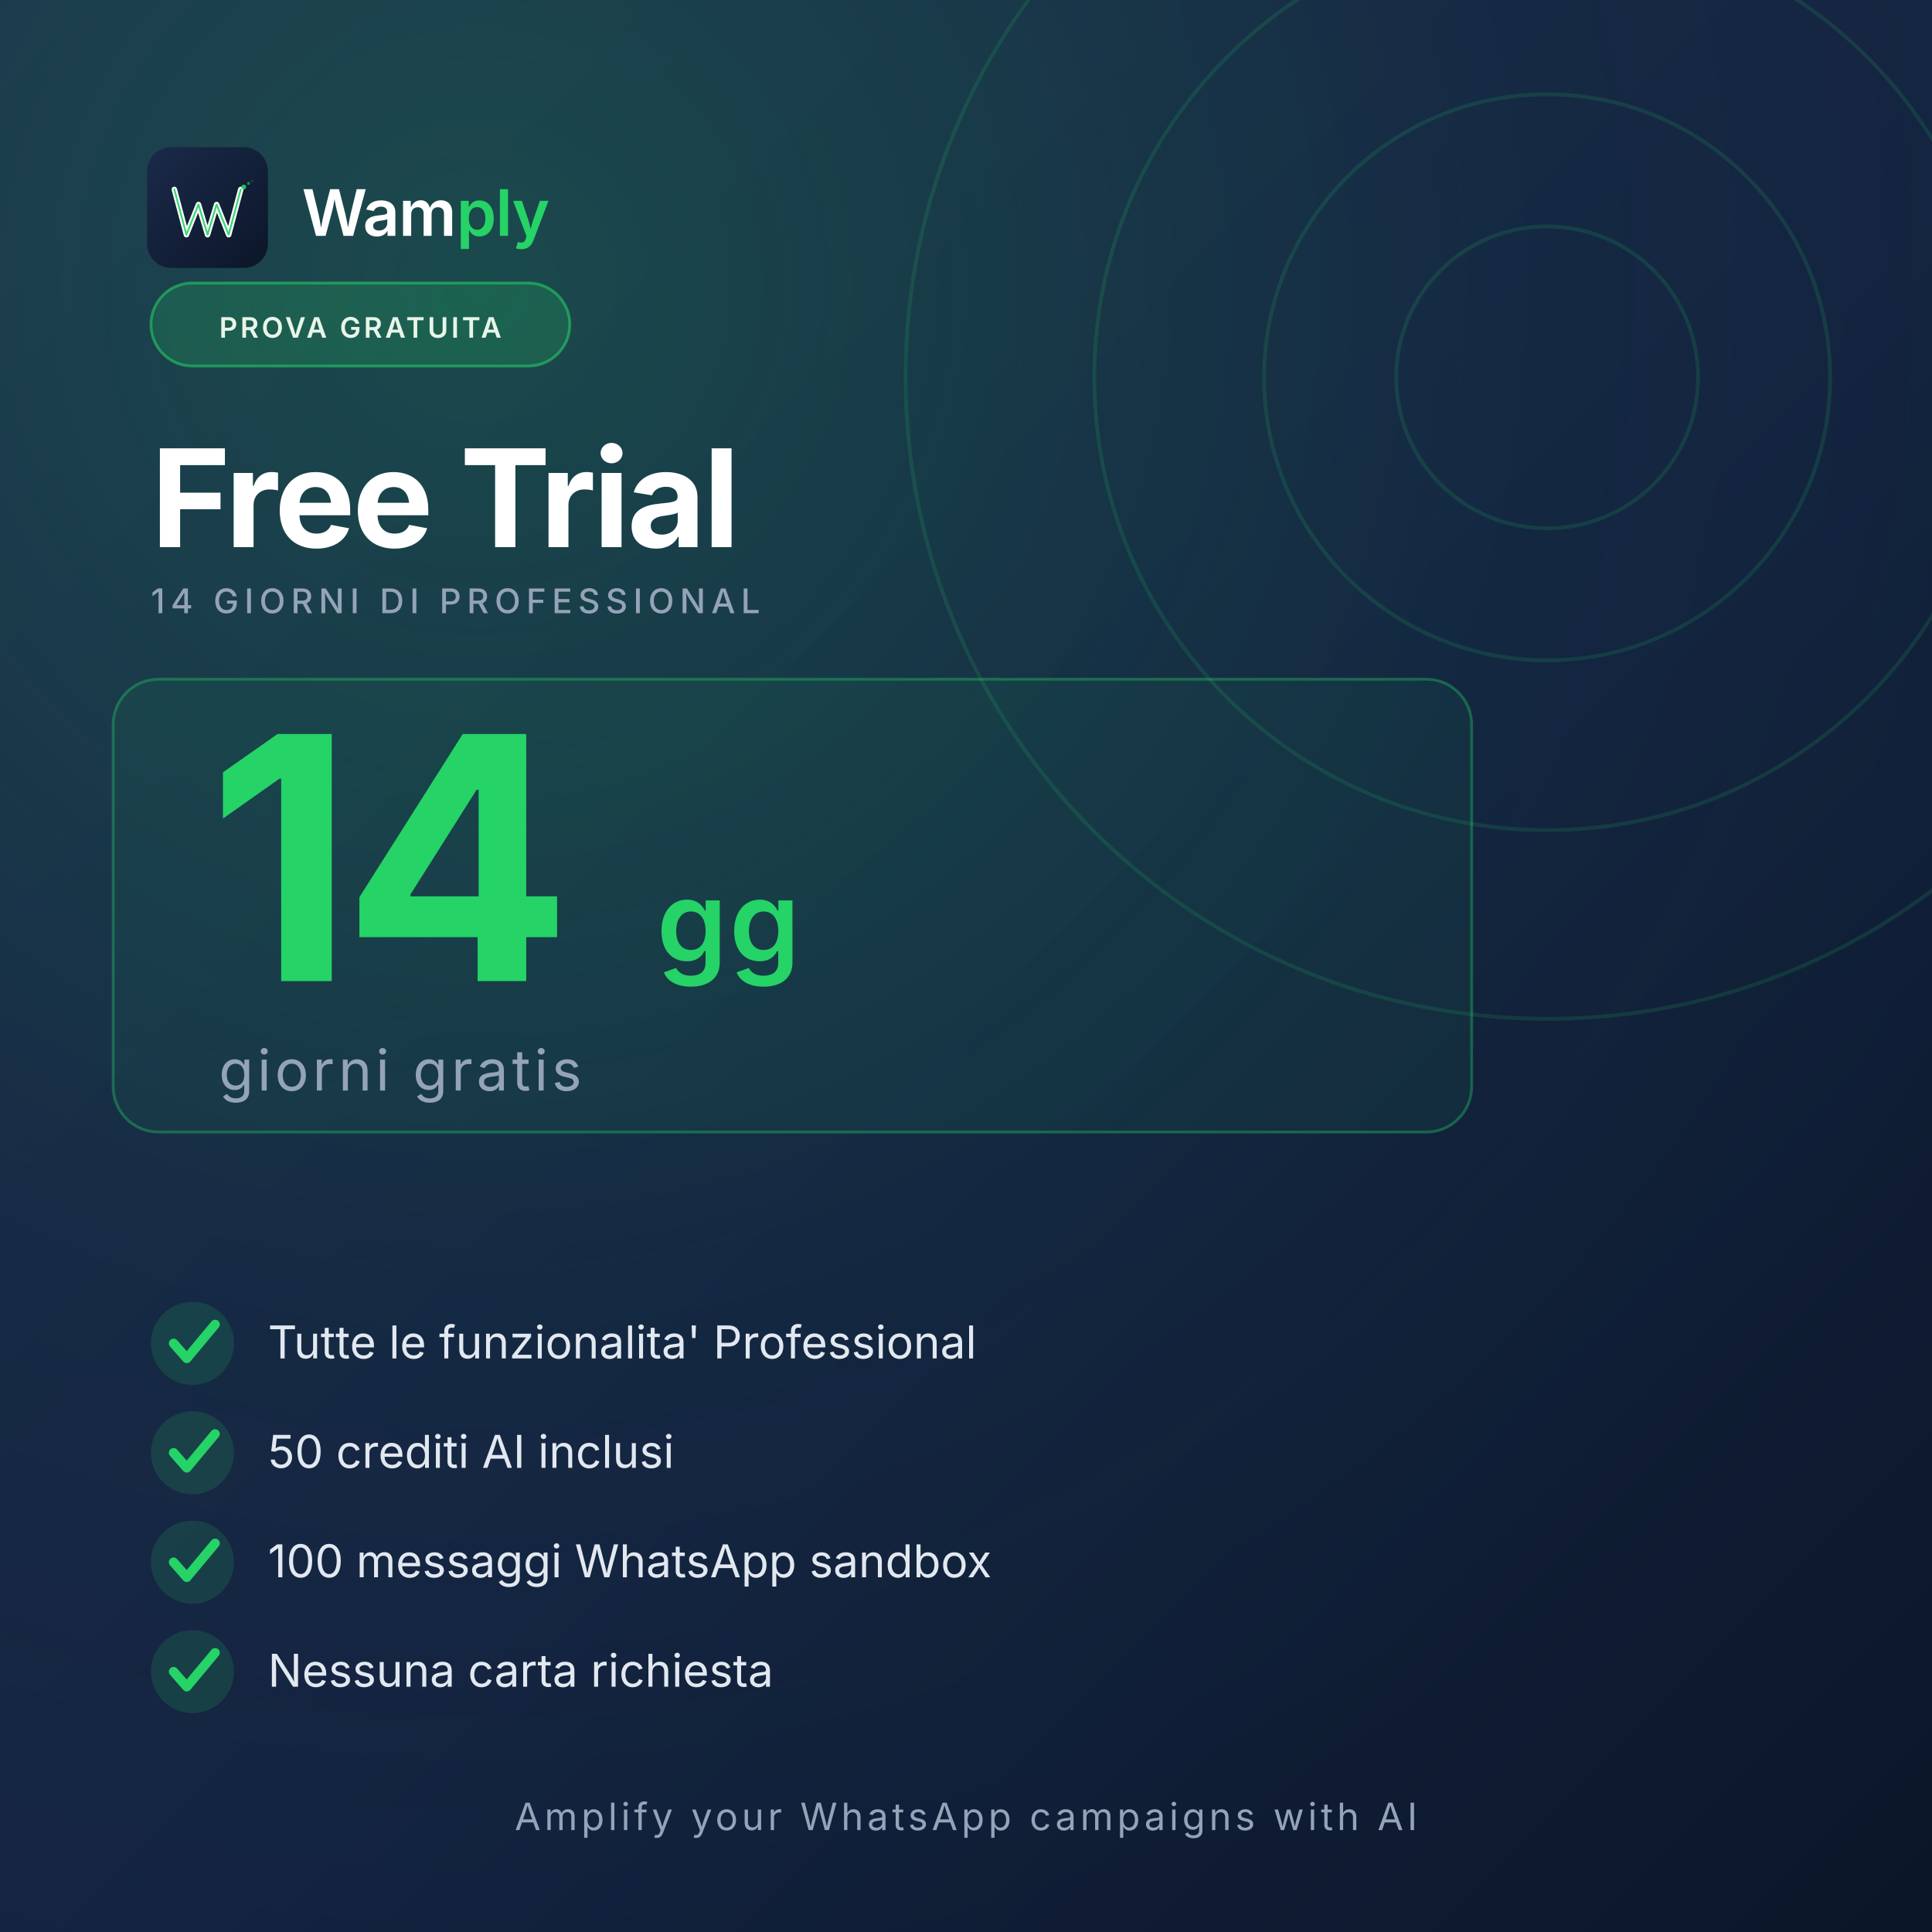
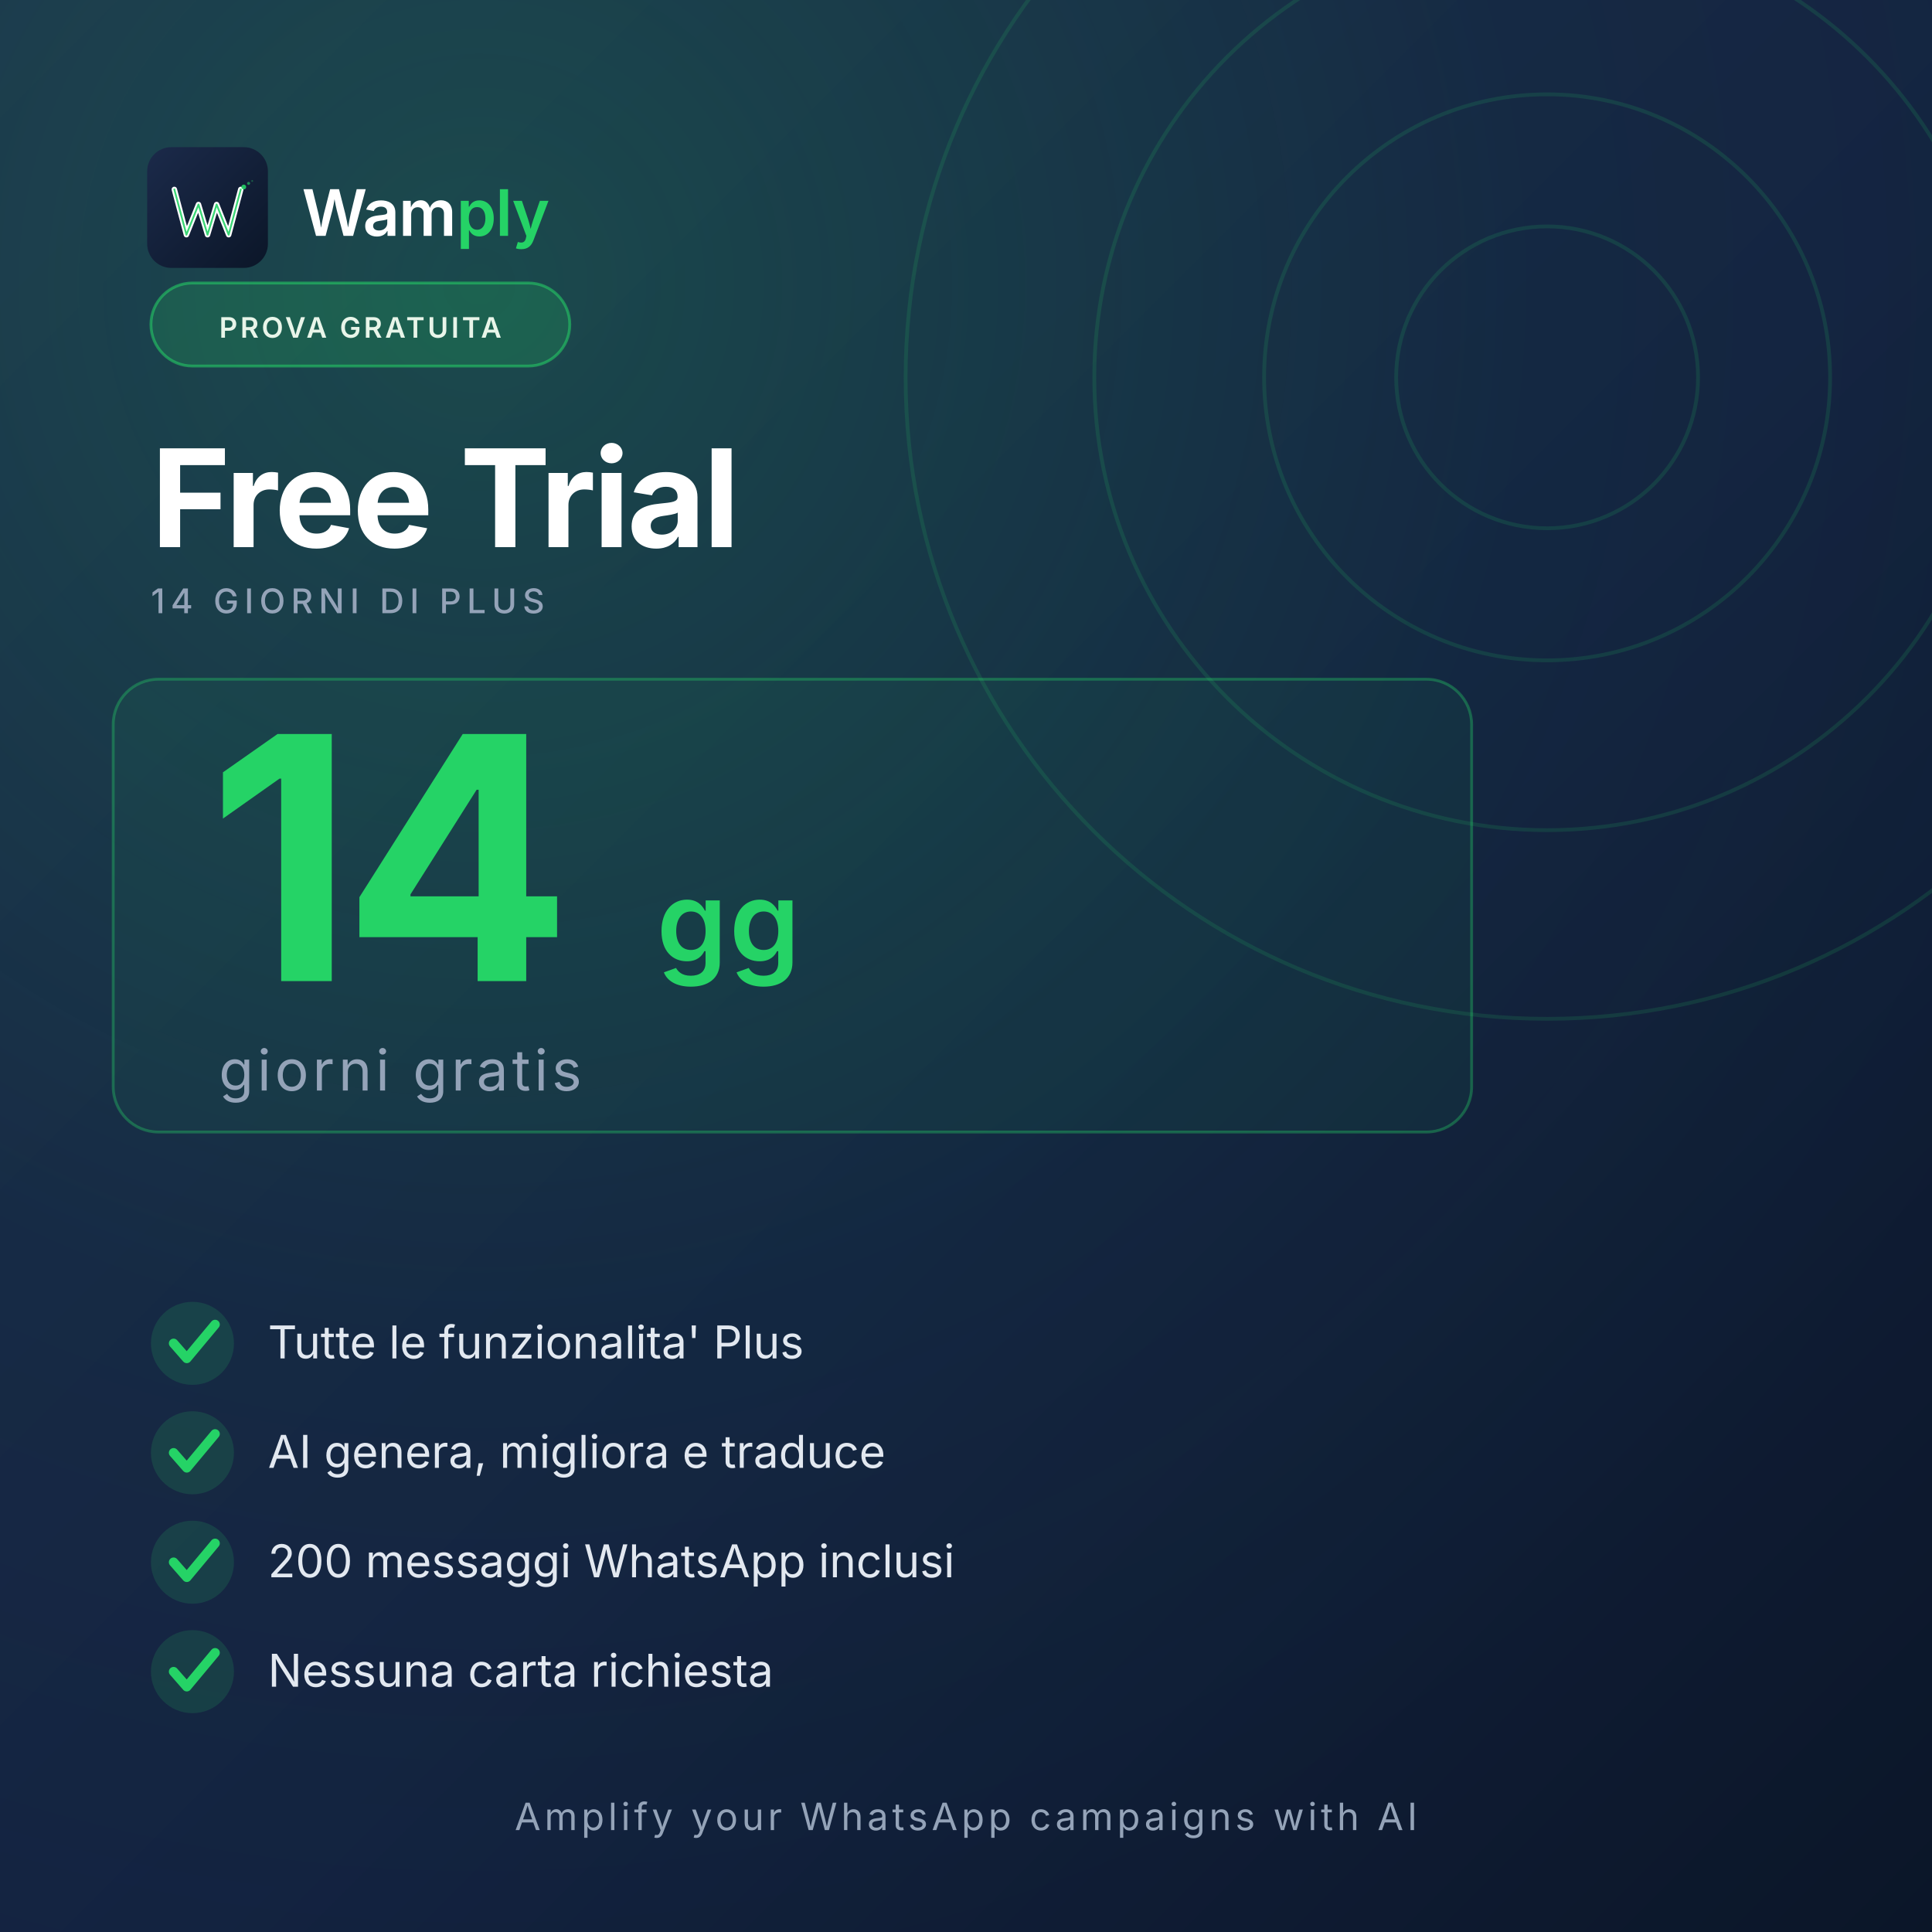
<svg xmlns="http://www.w3.org/2000/svg" viewBox="0 0 1024 1024" width="1024" height="1024">
  <defs>
    <linearGradient id="bg" x1="0" y1="0" x2="1" y2="1">
      <stop offset="0%" stop-color="#1B2A4A" />
      <stop offset="55%" stop-color="#132240" />
      <stop offset="100%" stop-color="#0B1628" />
    </linearGradient>
    <linearGradient id="logoBg" x1="0" y1="0" x2="1" y2="1">
      <stop offset="0%" stop-color="#1B2A4A" />
      <stop offset="100%" stop-color="#0B1628" />
    </linearGradient>
    <radialGradient id="glow" cx="0.25" cy="0.15" r="0.9">
      <stop offset="0%" stop-color="#25D366" stop-opacity="0.20" />
      <stop offset="60%" stop-color="#25D366" stop-opacity="0.03" />
      <stop offset="100%" stop-color="#25D366" stop-opacity="0" />
    </radialGradient>
  </defs>
  <rect width="1024" height="1024" fill="url(#bg)" />
  <rect width="1024" height="1024" fill="url(#glow)" />
  <g opacity="0.14" transform="translate(820,200)">
    <circle r="340" fill="none" stroke="#25D366" stroke-width="2" />
    <circle r="240" fill="none" stroke="#25D366" stroke-width="2" />
    <circle r="150" fill="none" stroke="#25D366" stroke-width="2" />
    <circle r="80" fill="none" stroke="#25D366" stroke-width="2" />
  </g>
  <g transform="translate(78,78) scale(0.16)">
    <rect width="400" height="400" rx="80" fill="url(#logoBg)" />
    <path d="M90 140 L130 290 L170 190 L200 290 L230 190 L270 290 L310 140" fill="none" stroke="#fff" stroke-width="18" stroke-linecap="round" stroke-linejoin="round" />
    <path d="M90 140 L130 290 L170 190 L200 290 L230 190 L270 290 L310 140" fill="none" stroke="#25D366" stroke-width="6" stroke-linecap="round" stroke-linejoin="round" opacity="0.9" />
    <circle cx="320" cy="132" r="8" fill="#25D366" opacity="0.9" />
    <circle cx="336" cy="120" r="5" fill="#25D366" opacity="0.6" />
    <circle cx="348" cy="112" r="3" fill="#25D366" opacity="0.35" />
  </g>
  <text x="160" y="125" font-family="Inter, system-ui, sans-serif" font-size="34" font-weight="600" fill="#FFFFFF" letter-spacing="-0.5">
    Wam<tspan fill="#25D366">ply</tspan>
  </text>
  <g transform="translate(80,150)">
    <rect x="0" y="0" width="222" height="44" rx="22" fill="#25D366" opacity="0.18" />
    <rect x="0" y="0" width="222" height="44" rx="22" fill="none" stroke="#25D366" stroke-width="1.5" opacity="0.55" />
    <text x="111" y="29" font-family="Inter, system-ui, sans-serif" font-size="15" font-weight="600" fill="#E8F5E9" text-anchor="middle" letter-spacing="1.5">
        PROVA GRATUITA
      </text>
  </g>
  <text x="80" y="290" font-family="Inter, system-ui, sans-serif" font-size="72" font-weight="700" fill="#FFFFFF" letter-spacing="-1.5">
    Free Trial
  </text>
  <text x="80" y="325" font-family="Inter, system-ui, sans-serif" font-size="18" font-weight="500" fill="#94A3B8" letter-spacing="3">
-     14 GIORNI DI PROFESSIONAL
+     14 GIORNI DI PLUS
  </text>
  <rect x="60" y="360" width="720" height="240" rx="24" fill="#25D366" opacity="0.06" />
  <rect x="60" y="360" width="720" height="240" rx="24" fill="none" stroke="#25D366" stroke-width="1.5" opacity="0.35" />
  <g transform="translate(110,520)">
    <text x="0" y="0" font-family="Inter, system-ui, sans-serif" font-size="180" font-weight="700" fill="#25D366" letter-spacing="-6">
      14
    </text>
    <text x="238" y="-10" font-family="Inter, system-ui, sans-serif" font-size="60" font-weight="600" fill="#25D366" letter-spacing="1">
      gg
    </text>
    <text x="6" y="58" font-family="Inter, system-ui, sans-serif" font-size="30" font-weight="400" fill="#94A3B8" letter-spacing="2">
      giorni gratis
    </text>
  </g>
  <circle cx="102" cy="712" r="22" fill="#25D366" opacity="0.15" />
  <polyline points="92,712 99,720 114,702" fill="none" stroke="#25D366" stroke-width="5" stroke-linecap="round" stroke-linejoin="round" />
  <text x="142" y="720" font-family="Inter, system-ui, sans-serif" font-size="24" font-weight="400" fill="#E2E8F0">
-       Tutte le funzionalita' Professional
+       Tutte le funzionalita' Plus
    </text>
  <circle cx="102" cy="770" r="22" fill="#25D366" opacity="0.15" />
  <polyline points="92,770 99,778 114,760" fill="none" stroke="#25D366" stroke-width="5" stroke-linecap="round" stroke-linejoin="round" />
  <text x="142" y="778" font-family="Inter, system-ui, sans-serif" font-size="24" font-weight="400" fill="#E2E8F0">
-       50 crediti AI inclusi
+       AI genera, migliora e traduce
    </text>
  <circle cx="102" cy="828" r="22" fill="#25D366" opacity="0.15" />
  <polyline points="92,828 99,836 114,818" fill="none" stroke="#25D366" stroke-width="5" stroke-linecap="round" stroke-linejoin="round" />
  <text x="142" y="836" font-family="Inter, system-ui, sans-serif" font-size="24" font-weight="400" fill="#E2E8F0">
-       100 messaggi WhatsApp sandbox
+       200 messaggi WhatsApp inclusi
    </text>
  <circle cx="102" cy="886" r="22" fill="#25D366" opacity="0.15" />
  <polyline points="92,886 99,894 114,876" fill="none" stroke="#25D366" stroke-width="5" stroke-linecap="round" stroke-linejoin="round" />
  <text x="142" y="894" font-family="Inter, system-ui, sans-serif" font-size="24" font-weight="400" fill="#E2E8F0">
      Nessuna carta richiesta
    </text>
  <text x="512" y="970" font-family="Inter, system-ui, sans-serif" font-size="20" font-weight="400" fill="#94A3B8" text-anchor="middle" letter-spacing="2">
    Amplify your WhatsApp campaigns with AI
  </text>
</svg>
